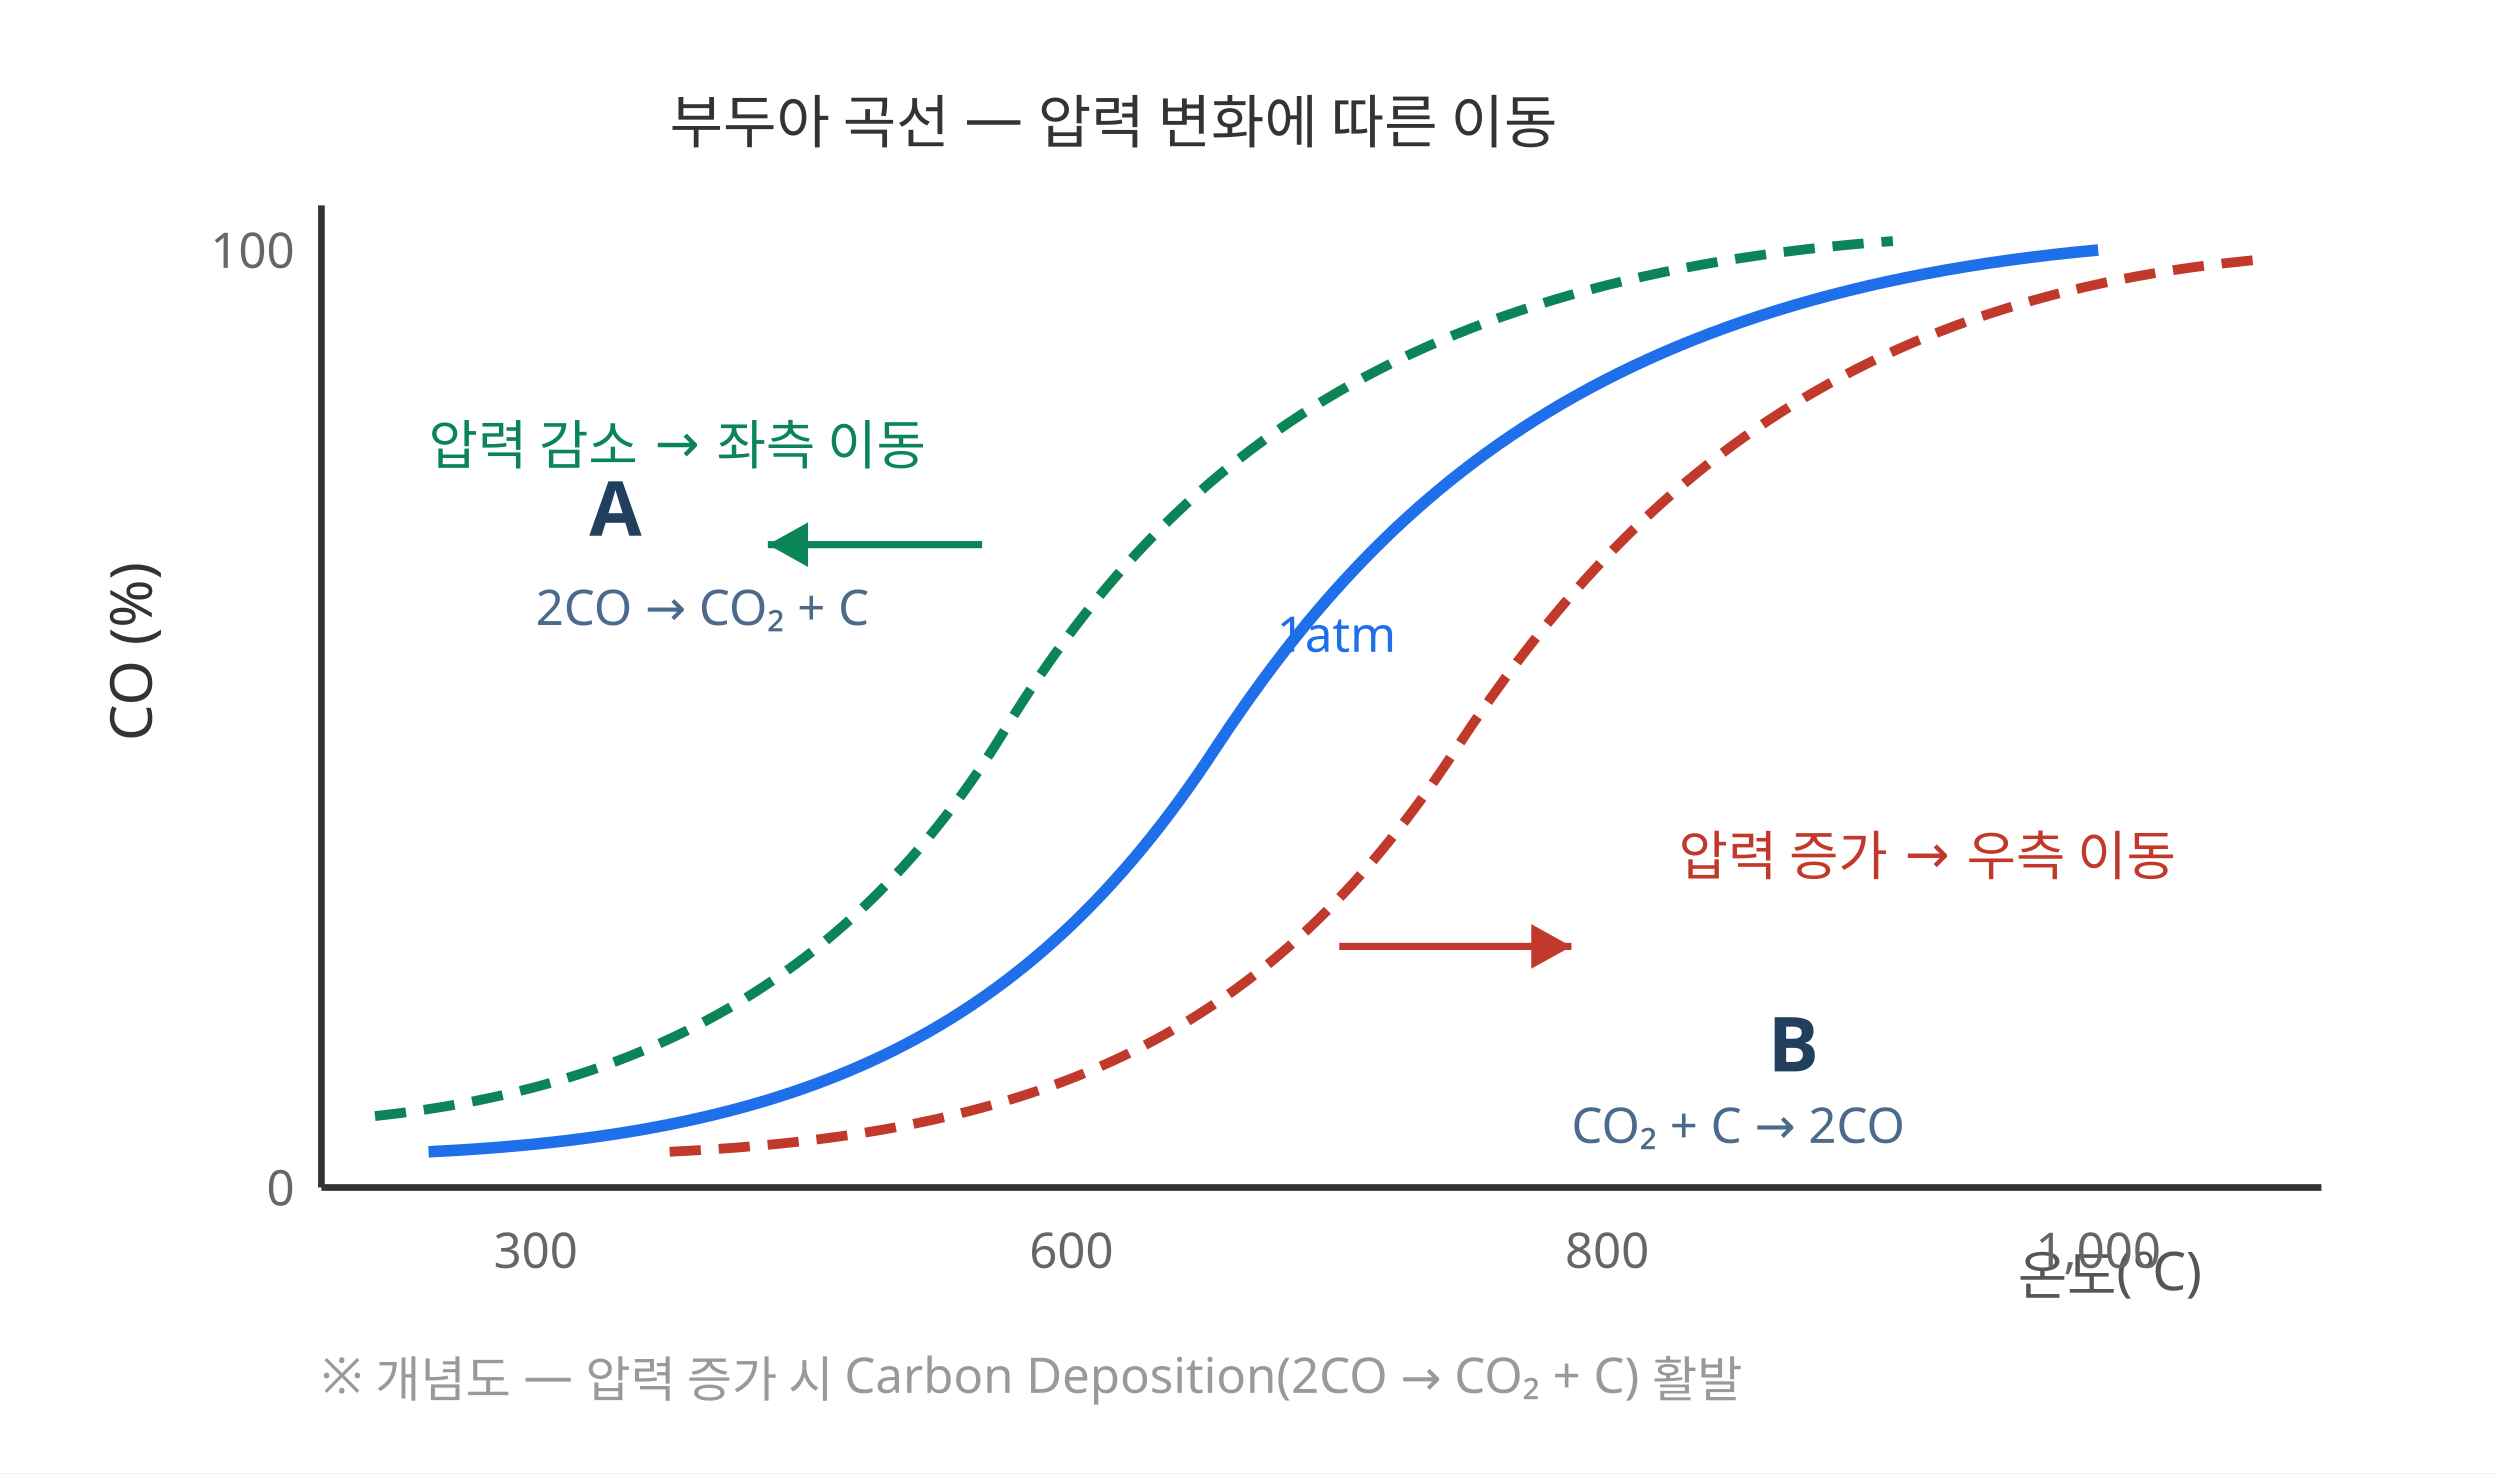
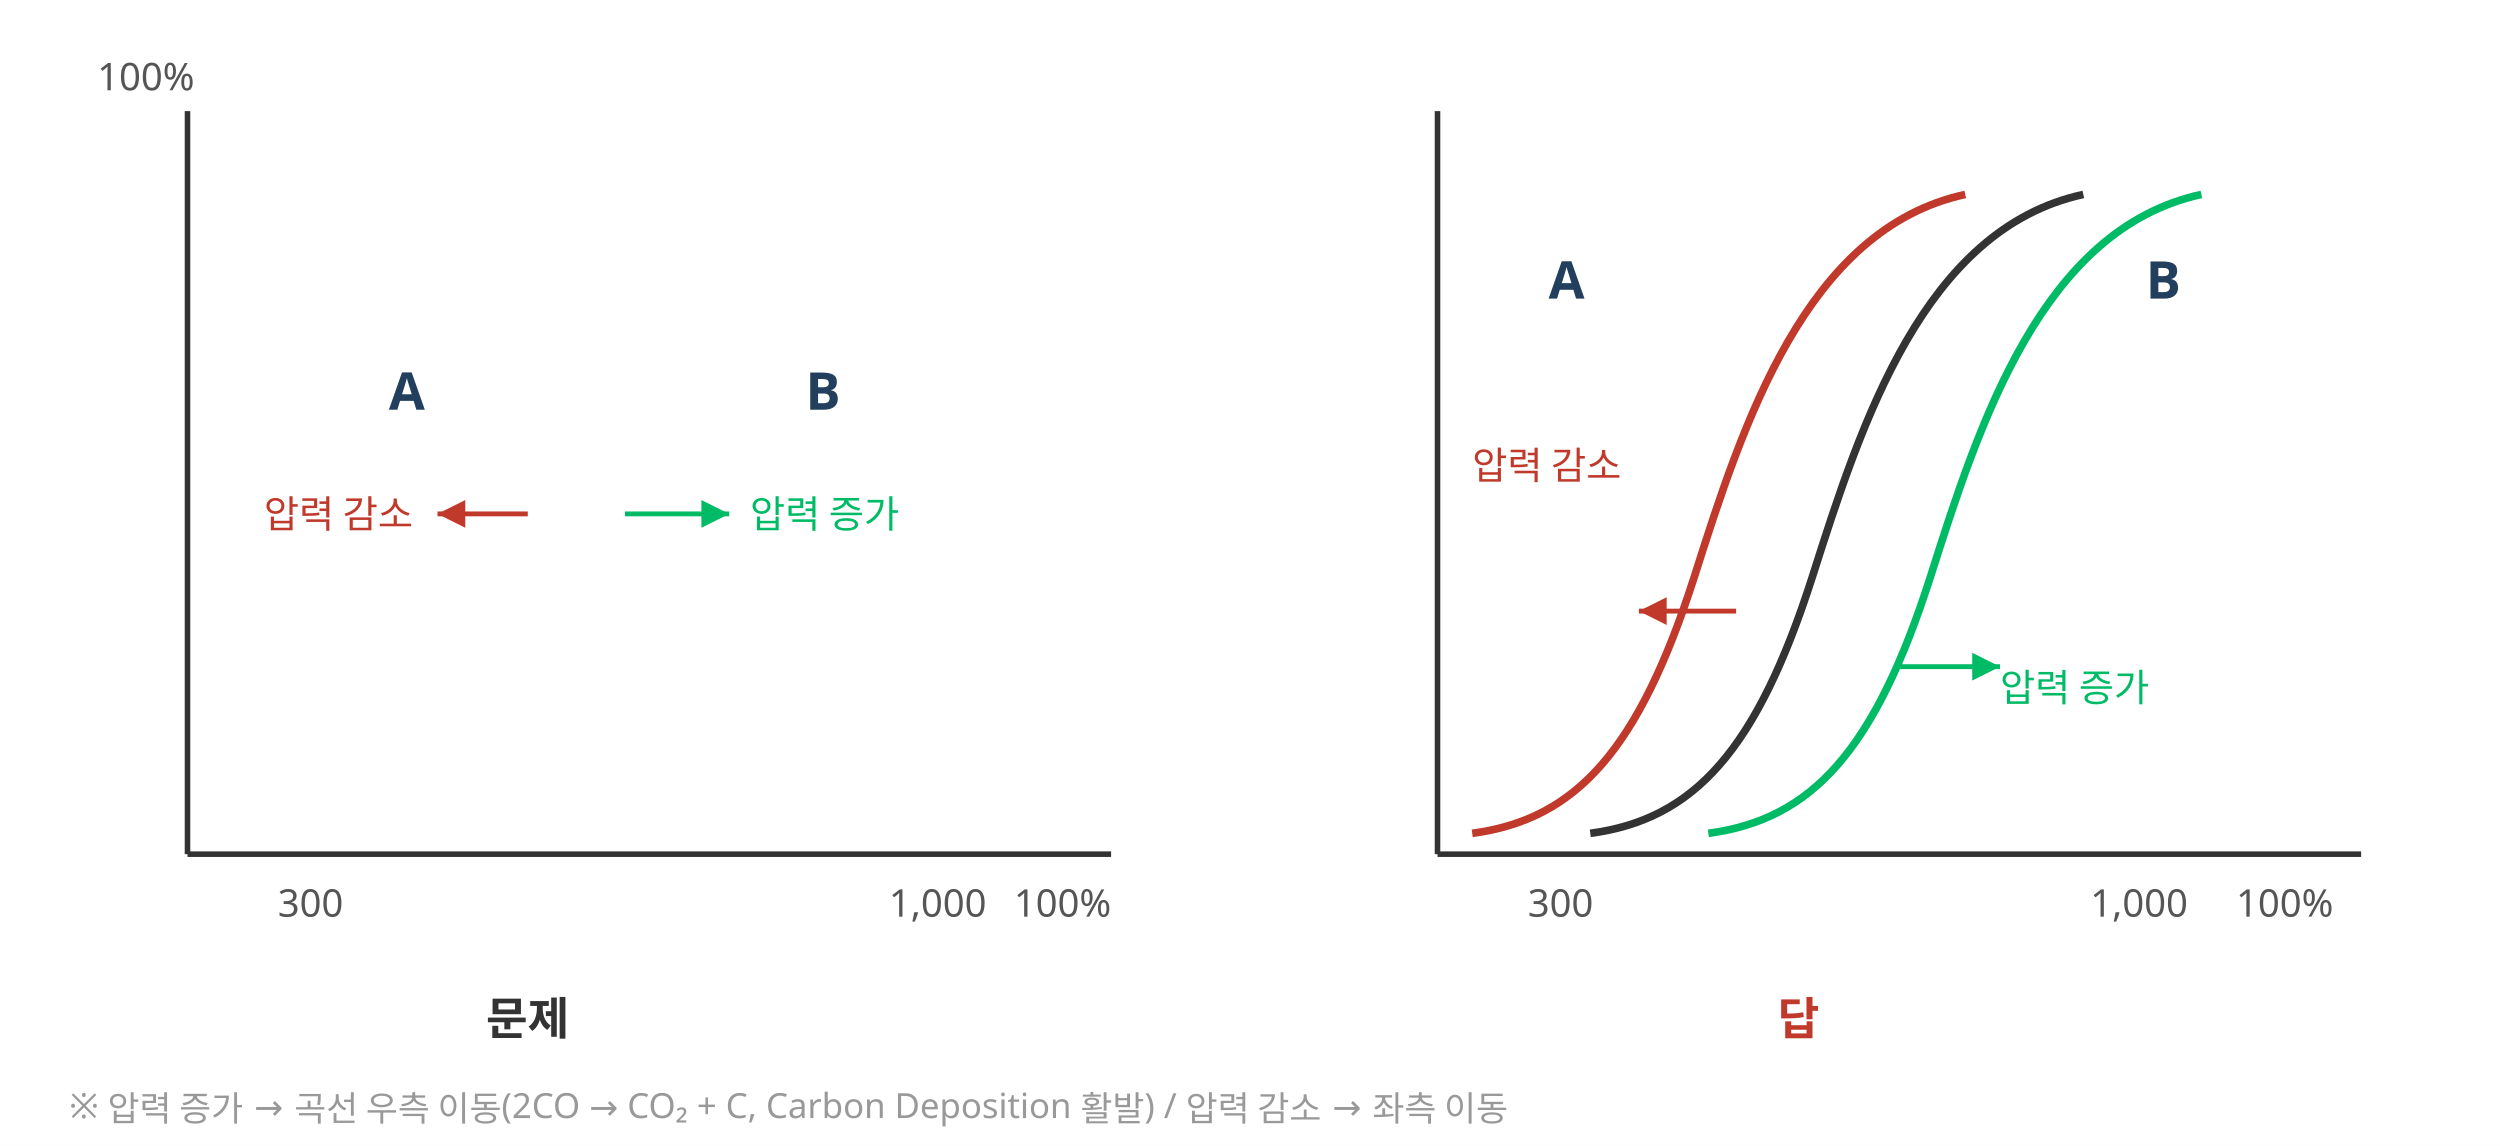
- <svg xmlns="http://www.w3.org/2000/svg" viewBox="0 0 560 330" width="560" height="330" font-family="system-ui, 'Malgun Gothic', sans-serif">
-   <rect width="560" height="330" fill="#ffffff" />
-   <line x1="72" y1="266" x2="520" y2="266" stroke="#333" stroke-width="1.5" />
-   <line x1="72" y1="266" x2="72" y2="46" stroke="#333" stroke-width="1.5" />
-   <text x="28" y="160" font-size="13" fill="#333" transform="rotate(-90 34,160)">CO (%)</text>
-   <text x="452" y="290" font-size="12" fill="#555">온도(℃)</text>
-   <g font-size="11" fill="#666" text-anchor="middle">
-     <text x="120" y="284">300</text>
-     <text x="240" y="284">600</text>
-     <text x="360" y="284">800</text>
-     <text x="470" y="284">1,000</text>
+ <svg xmlns="http://www.w3.org/2000/svg" viewBox="0 0 720 330" width="720" height="330" font-family="system-ui, 'Malgun Gothic', sans-serif">
+   <rect width="720" height="330" fill="#ffffff" />
+   <g transform="translate(20,26)">
+     <text x="8" y="0" font-size="11" fill="#555">100%</text>
+     <line x1="34" y1="6" x2="34" y2="220" stroke="#333" stroke-width="1.6" />
+     <line x1="34" y1="220" x2="300" y2="220" stroke="#333" stroke-width="1.6" />
+     <text x="60" y="238" font-size="11" fill="#555">300</text>
+     <text x="236" y="238" font-size="11" fill="#555">1,000</text>
+     <text x="272" y="238" font-size="11" fill="#555">100%</text>
+     <text x="92" y="92" font-size="15" font-weight="700" fill="#22405e">A</text>
+     <text x="212" y="92" font-size="15" font-weight="700" fill="#22405e">B</text>
+     <text x="56" y="126" font-size="11" fill="#c0392b">압력 감소</text>
+     <line x1="132" y1="122" x2="106" y2="122" stroke="#c0392b" stroke-width="1.4" />
+     <polygon points="106,122 114,118 114,126" fill="#c0392b" />
+     <text x="196" y="126" font-size="11" fill="#0b6">압력 증가</text>
+     <line x1="160" y1="122" x2="190" y2="122" stroke="#0b6" stroke-width="1.4" />
+     <polygon points="190,122 182,118 182,126" fill="#0b6" />
+     <text x="120" y="272" font-size="13" font-weight="700" fill="#333">문제</text>
  </g>
-   <g font-size="11" fill="#666" text-anchor="end">
-     <text x="66" y="60">100</text>
-     <text x="66" y="270">0</text>
+   <g transform="translate(380,26)">
+     <line x1="34" y1="6" x2="34" y2="220" stroke="#333" stroke-width="1.6" />
+     <line x1="34" y1="220" x2="300" y2="220" stroke="#333" stroke-width="1.6" />
+     <text x="60" y="238" font-size="11" fill="#555">300</text>
+     <text x="222" y="238" font-size="11" fill="#555">1,000</text>
+     <text x="264" y="238" font-size="11" fill="#555">100%</text>
+     <path d="M44,214 C74,210 92,190 108,140 C122,96 140,40 186,30" fill="none" stroke="#c0392b" stroke-width="2.2" />
+     <path d="M78,214 C108,210 126,190 142,140 C156,96 174,40 220,30" fill="none" stroke="#333" stroke-width="2.2" />
+     <path d="M112,214 C142,210 160,190 176,140 C190,96 208,40 254,30" fill="none" stroke="#0b6" stroke-width="2.2" />
+     <text x="66" y="60" font-size="15" font-weight="700" fill="#22405e">A</text>
+     <text x="238" y="60" font-size="15" font-weight="700" fill="#22405e">B</text>
+     <text x="44" y="112" font-size="11" fill="#c0392b">압력 감소</text>
+     <line x1="120" y1="150" x2="92" y2="150" stroke="#c0392b" stroke-width="1.4" />
+     <polygon points="92,150 100,146 100,154" fill="#c0392b" />
+     <text x="196" y="176" font-size="11" fill="#0b6">압력 증가</text>
+     <line x1="166" y1="166" x2="196" y2="166" stroke="#0b6" stroke-width="1.4" />
+     <polygon points="196,166 188,162 188,170" fill="#0b6" />
+     <text x="132" y="272" font-size="13" font-weight="700" fill="#c0392b">답</text>
  </g>
-   <path d="M96,258 C180,254 230,232 272,168 C310,110 360,66 470,56" fill="none" stroke="#1f6feb" stroke-width="2.6" />
-   <text x="286" y="146" font-size="11" fill="#1f6feb">1atm</text>
-   <path d="M150,258 C234,254 284,232 326,168 C364,110 414,66 508,58" fill="none" stroke="#c0392b" stroke-width="2.2" stroke-dasharray="7 4" />
-   <text x="376" y="196" font-size="12" fill="#c0392b">압력 증가 → 우측 이동</text>
-   <line x1="300" y1="212" x2="352" y2="212" stroke="#c0392b" stroke-width="1.6" />
-   <polygon points="352,212 343,207 343,217" fill="#c0392b" />
-   <path d="M84,250 C140,244 190,222 226,162 C262,104 314,62 424,54" fill="none" stroke="#0b8457" stroke-width="2.2" stroke-dasharray="7 4" />
-   <text x="96" y="104" font-size="12" fill="#0b8457">압력 감소 → 좌측 이동</text>
-   <line x1="220" y1="122" x2="172" y2="122" stroke="#0b8457" stroke-width="1.6" />
-   <polygon points="172,122 181,117 181,127" fill="#0b8457" />
-   <text x="132" y="120" font-size="17" font-weight="700" fill="#22405e">A</text>
-   <text x="396" y="240" font-size="17" font-weight="700" fill="#22405e">B</text>
-   <text x="120" y="140" font-size="11" fill="#4b6a8c">2CO → CO₂ + C</text>
-   <text x="352" y="256" font-size="11" fill="#4b6a8c">CO₂ + C → 2CO</text>
-   <text x="150" y="32" font-size="13" fill="#333">부두아 곡선 — 압력 변화에 따른 이동</text>
-   <text x="72" y="312" font-size="11" fill="#999">※ 개념도 — 압력 증가 시 Carbon Deposition(2CO → CO₂ + C) 활발</text>
+   <text x="20" y="322" font-size="10" fill="#999">※ 압력 증가 → 곡선 우측 이동(2CO → CO₂ + C, Carbon Deposition 활발) / 압력 감소 → 좌측 이동</text>
</svg>
